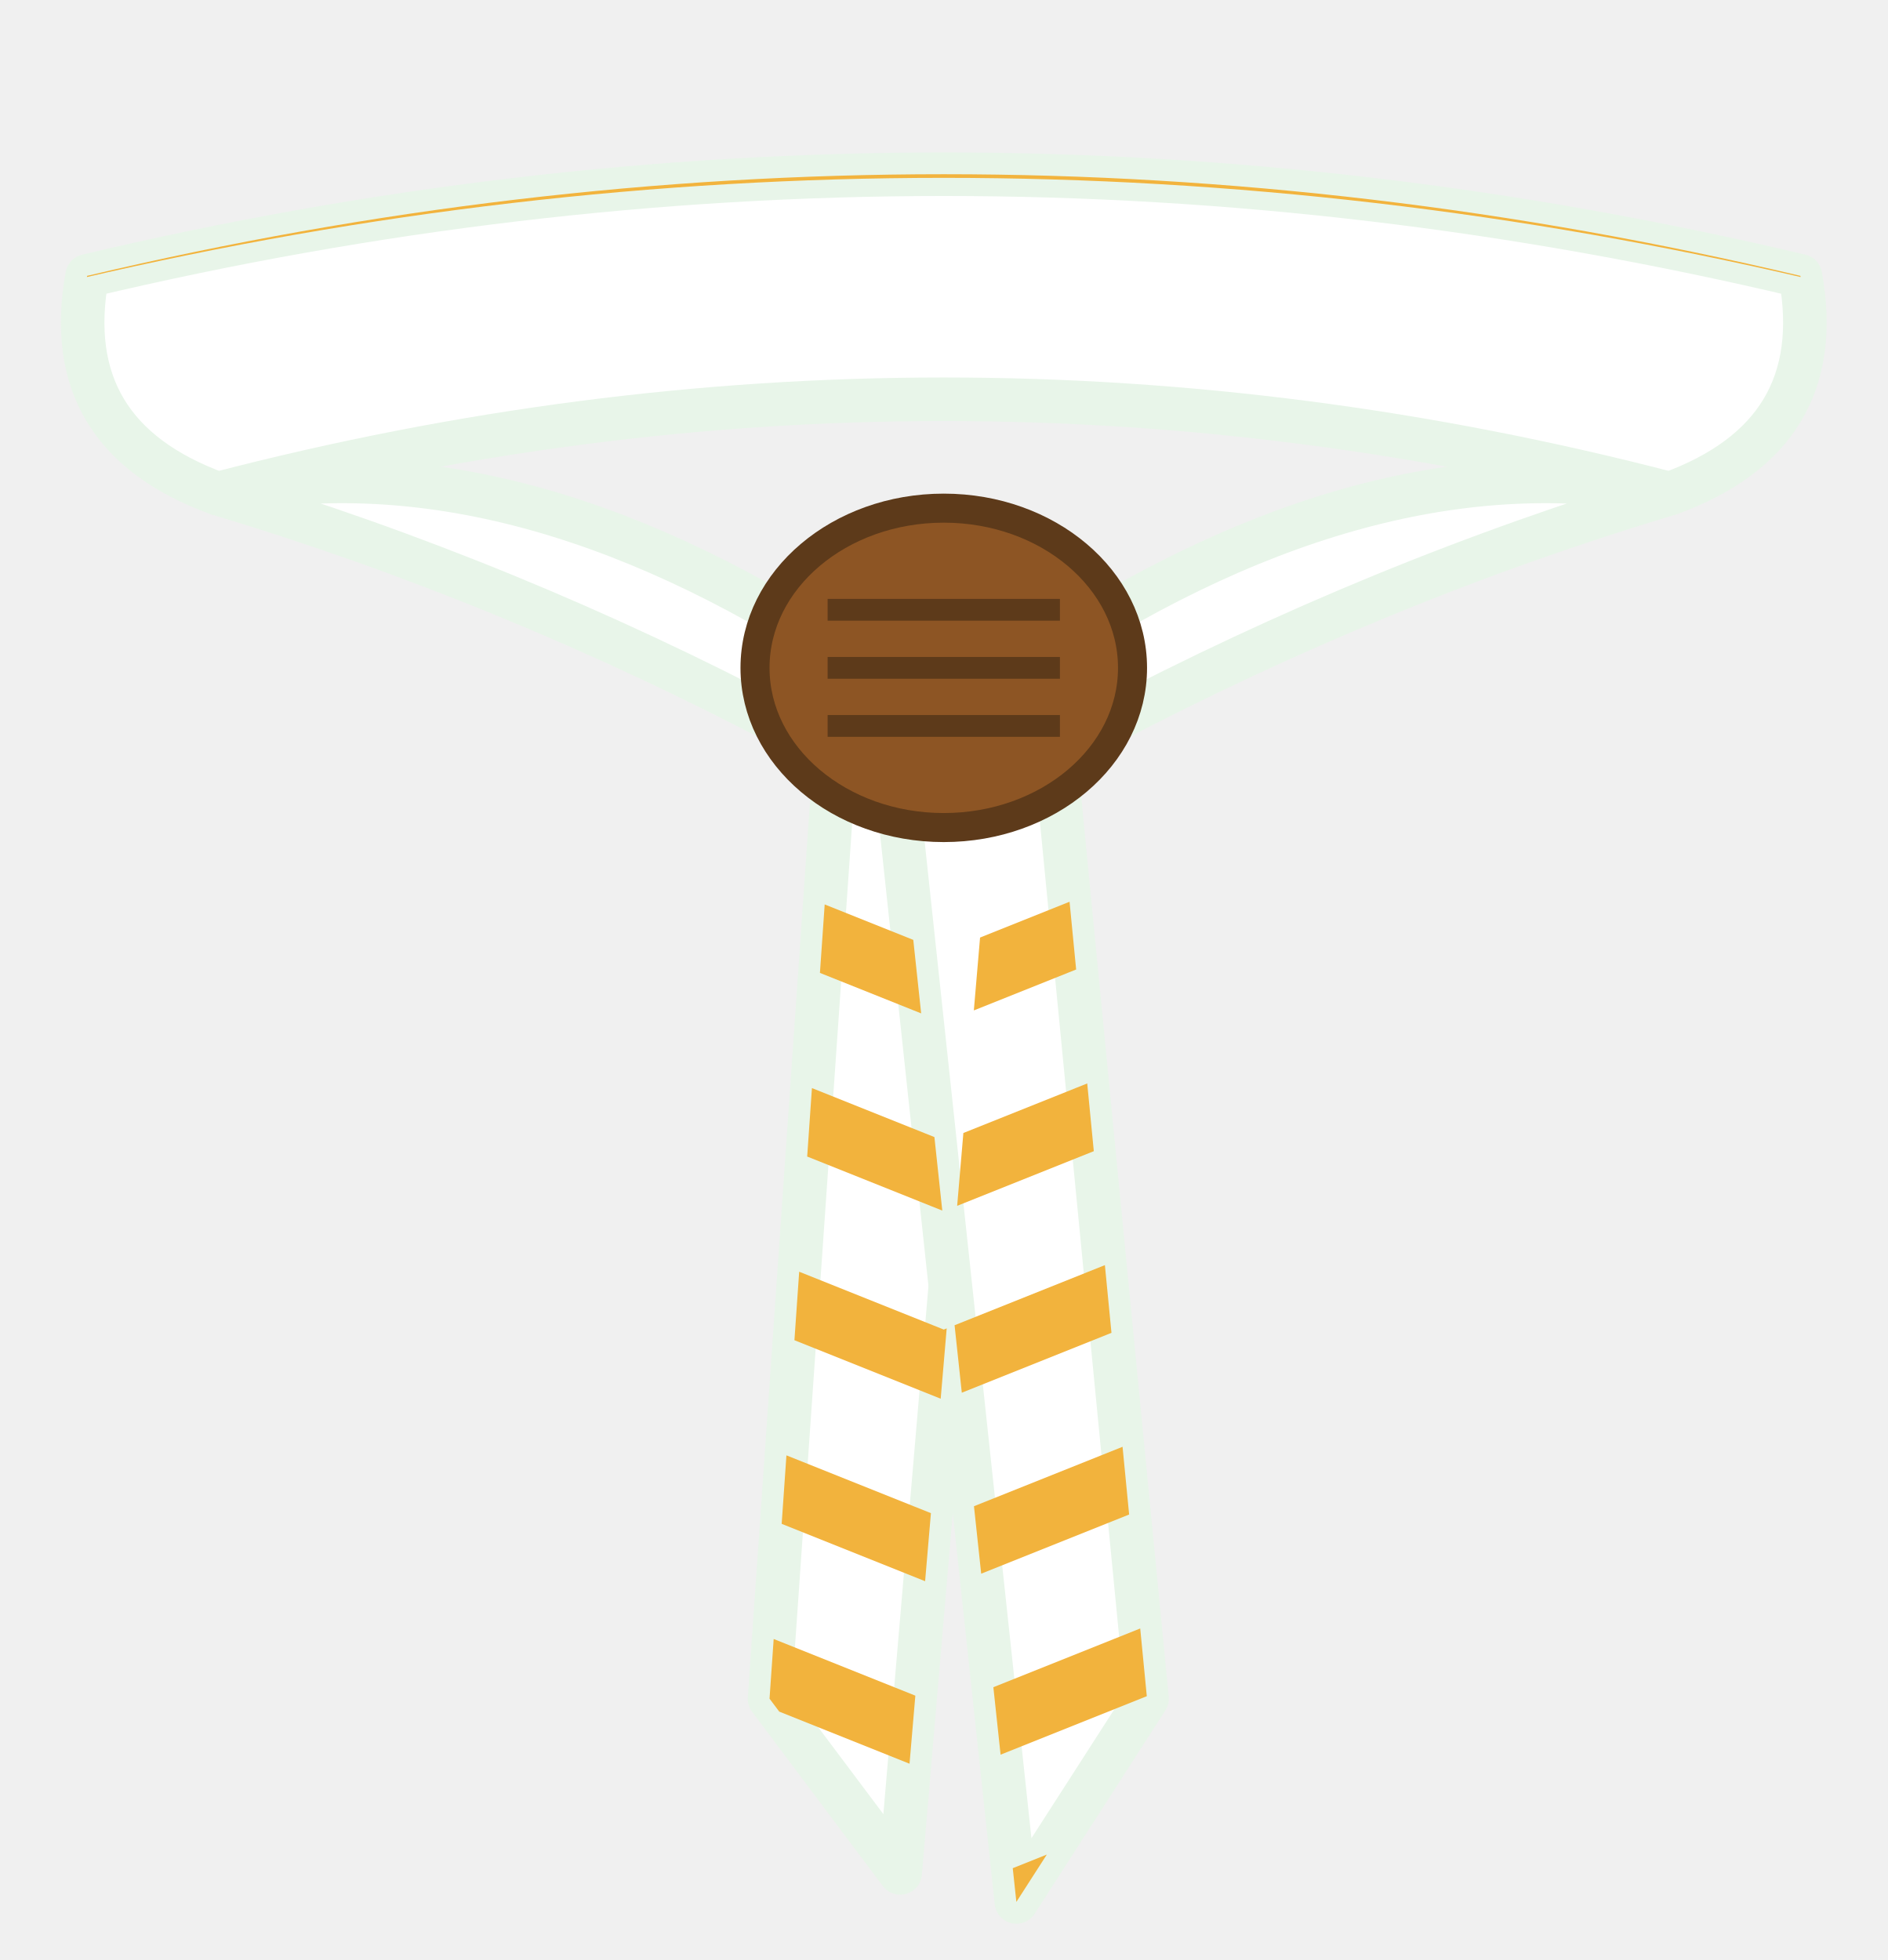
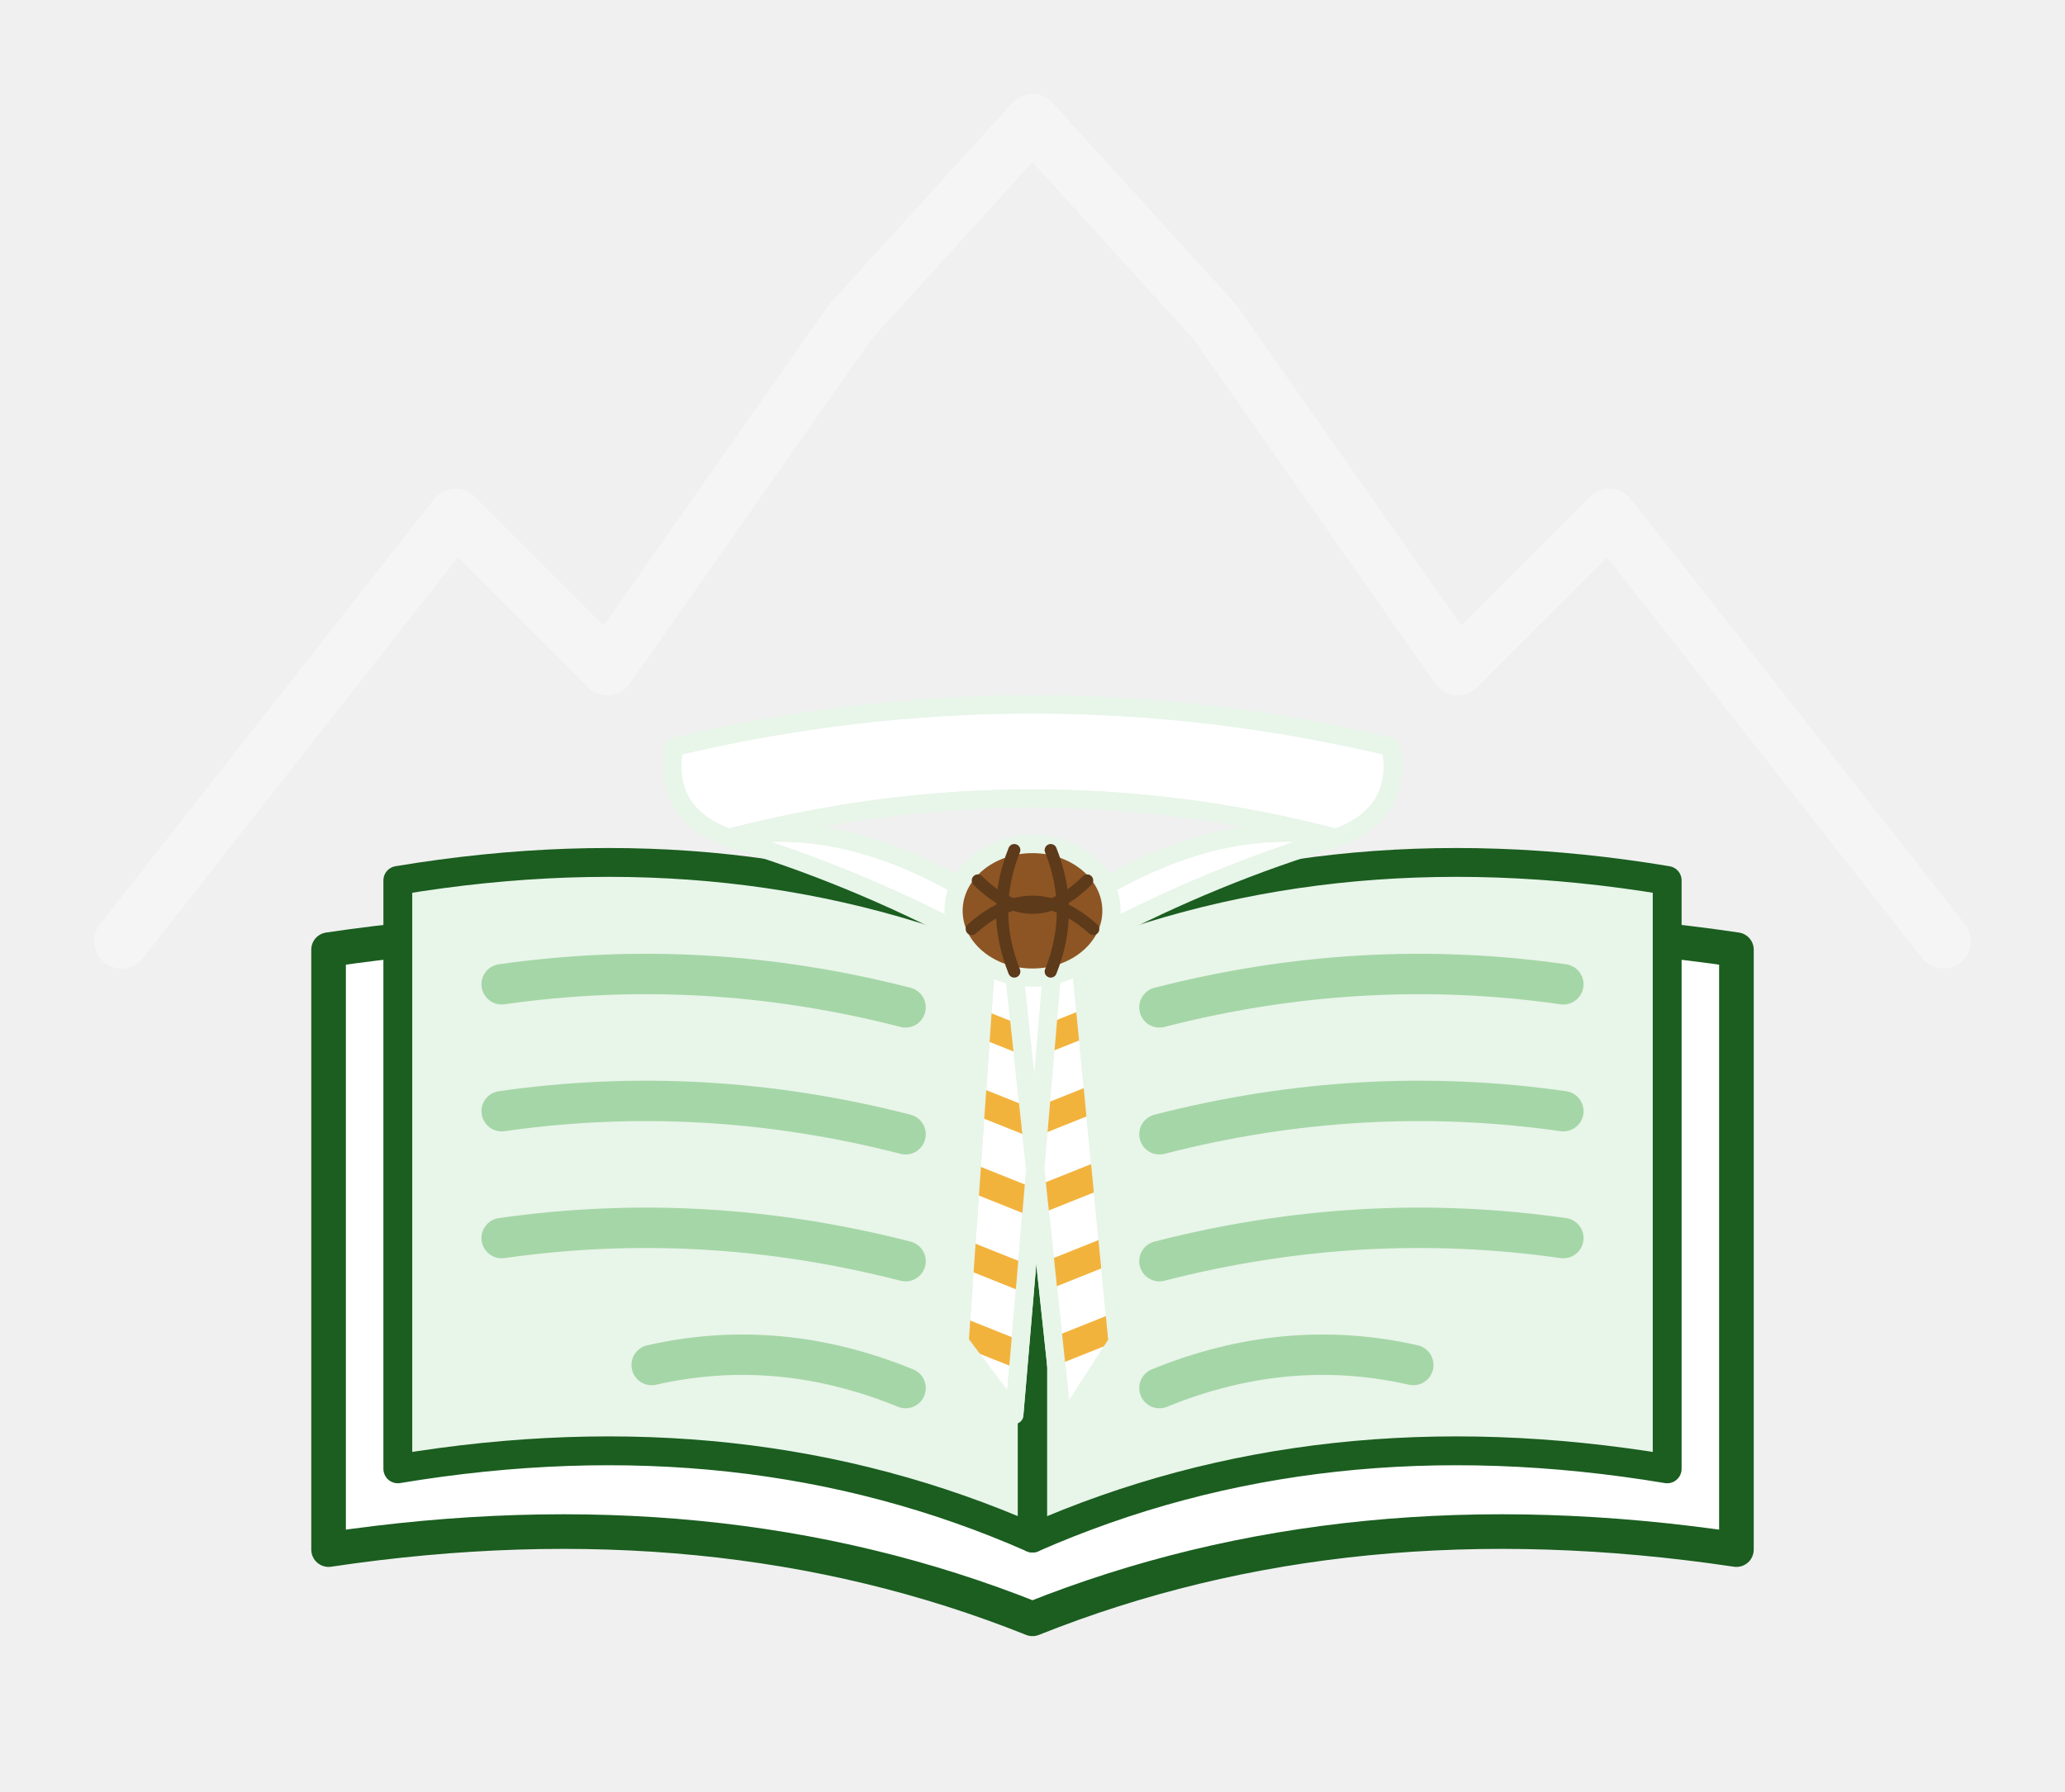
- <svg xmlns="http://www.w3.org/2000/svg" viewBox="-130 -130 260 270" role="img" aria-labelledby="titulo">
-   <defs>
-     <clipPath id="tali-panolin-blanco">
-       <path d="M-118,-92 Q0,-120 118,-92 Q122,-70 100,-62 Q0,-88 -100,-62 Q-122,-70 -118,-92 Z" />
-       <path d="M-100,-62 Q-60,-70 -14,-40 L14,-40 Q60,-70 100,-62 Q60,-50 22,-30 L-22,-30 Q-60,-50 -100,-62 Z" />
-       <path d="M-14,-40 L8,-36 L-6,128 L-24,104 Z" />
-       <path d="M14,-40 L-8,-36 L10,132 L28,104 Z" />
-     </clipPath>
-   </defs>
-   <g fill="#ffffff" stroke="#E8F5E9" stroke-width="6" stroke-linejoin="round">
-     <path d="M-118,-92 Q0,-120 118,-92 Q122,-70 100,-62 Q0,-88 -100,-62 Q-122,-70 -118,-92 Z" />
-     <path d="M-100,-62 Q-60,-70 -14,-40 L14,-40 Q60,-70 100,-62 Q60,-50 22,-30 L-22,-30 Q-60,-50 -100,-62 Z" />
-     <path d="M-14,-40 L8,-36 L-6,128 L-24,104 Z" />
-     <path d="M14,-40 L-8,-36 L10,132 L28,104 Z" />
+ <svg xmlns="http://www.w3.org/2000/svg" viewBox="-170 -125 340 295">
+   <g transform="translate(0,-10)">
+     <path d="M-150,40 L-95,-30 L-70,-5 L-30,-62 L0,-95 L30,-62 L70,-5 L95,-30 L150,40" fill="none" stroke="#ffffff" stroke-opacity="0.35" stroke-width="9" stroke-linecap="round" stroke-linejoin="round" />
  </g>
-   <g clip-path="url(#tali-panolin-blanco)" fill="none" stroke="#F2B33D" stroke-width="9">
-     <path d="M-40,-10 L0,6 L40,-10" />
-     <path d="M-40,16 L0,32 L40,16" />
-     <path d="M-40,42 L0,58 L40,42" />
-     <path d="M-40,68 L0,84 L40,68" />
-     <path d="M-40,94 L0,110 L40,94" />
-     <path d="M-40,120 L0,136 L40,120" />
-     <path d="M-120,-96 Q0,-124 120,-96" />
+   <g transform="translate(0,20) scale(0.95)">
+     <g transform="translate(0,30)">
+       <path d="M0,-6 Q-55,-28 -122,-18 L-122,86 Q-55,76 0,98 Q55,76 122,86 L122,-18 Q55,-28 0,-6 Z" fill="#ffffff" stroke="#1B5E20" stroke-width="6" stroke-linejoin="round" />
+       <path d="M0,-18 Q-50,-40 -110,-30 L-110,72 Q-50,62 0,84 Z" fill="#E8F5E9" stroke="#1B5E20" stroke-width="5" stroke-linejoin="round" />
+       <path d="M-22,-8 Q-57,-17 -92,-12" fill="none" stroke="#A5D6A7" stroke-width="7" stroke-linecap="round" />
+       <path d="M-22,14 Q-57,5 -92,10" fill="none" stroke="#A5D6A7" stroke-width="7" stroke-linecap="round" />
+       <path d="M-22,36 Q-57,27 -92,32" fill="none" stroke="#A5D6A7" stroke-width="7" stroke-linecap="round" />
+       <path d="M-22,58 Q-44,49 -66,54" fill="none" stroke="#A5D6A7" stroke-width="7" stroke-linecap="round" />
+       <path d="M0,-18 Q50,-40 110,-30 L110,72 Q50,62 0,84 Z" fill="#E8F5E9" stroke="#1B5E20" stroke-width="5" stroke-linejoin="round" />
+       <path d="M22,-8 Q57,-17 92,-12" fill="none" stroke="#A5D6A7" stroke-width="7" stroke-linecap="round" />
+       <path d="M22,14 Q57,5 92,10" fill="none" stroke="#A5D6A7" stroke-width="7" stroke-linecap="round" />
+       <path d="M22,36 Q57,27 92,32" fill="none" stroke="#A5D6A7" stroke-width="7" stroke-linecap="round" />
+       <path d="M22,58 Q44,49 66,54" fill="none" stroke="#A5D6A7" stroke-width="7" stroke-linecap="round" />
+       <path d="M0,-18 L0,84" stroke="#1B5E20" stroke-width="5" />
+     </g>
  </g>
-   <ellipse cx="0" cy="-38" rx="26" ry="22" fill="#8D5524" stroke="#5D3A1A" stroke-width="4" />
-   <g stroke="#5D3A1A" stroke-width="3">
-     <line x1="-16" y1="-46" x2="16" y2="-46" />
-     <line x1="-16" y1="-38" x2="16" y2="-38" />
-     <line x1="-16" y1="-30" x2="16" y2="-30" />
+   <g transform="translate(0,44) scale(0.5)">
+     <defs>
+       <clipPath id="cb">
+         <path d="M-118,-92 Q0,-120 118,-92 Q122,-70 100,-62 Q0,-88 -100,-62 Q-122,-70 -118,-92 Z" />
+         <path d="M-14,-40 L8,-36 L-6,128 L-24,104 Z" />
+         <path d="M14,-40 L-8,-36 L10,132 L28,104 Z" />
+       </clipPath>
+     </defs>
+     <path d="M-100,-62 Q-60,-70 -14,-40 L14,-40 Q60,-70 100,-62 Q60,-50 22,-30 L-22,-30 Q-60,-50 -100,-62 Z" fill="#ffffff" stroke="#E8F5E9" stroke-width="6" stroke-linejoin="round" />
+     <path d="M-14,-40 L8,-36 L-6,128 L-24,104 Z" fill="#ffffff" stroke="#E8F5E9" stroke-width="6" stroke-linejoin="round" />
+     <path d="M14,-40 L-8,-36 L10,132 L28,104 Z" fill="#ffffff" stroke="#E8F5E9" stroke-width="6" stroke-linejoin="round" />
+     <path d="M-118,-92 Q0,-120 118,-92 Q122,-70 100,-62 Q0,-88 -100,-62 Q-122,-70 -118,-92 Z" fill="#ffffff" stroke="#E8F5E9" stroke-width="6" stroke-linejoin="round" />
+     <g clip-path="url(#cb)">
+       <path d="M-40,-10 L0,6 L40,-10" fill="none" stroke="#F2B33D" stroke-width="9" stroke-opacity="1" />
+       <path d="M-40,16 L0,32 L40,16" fill="none" stroke="#F2B33D" stroke-width="9" stroke-opacity="1" />
+       <path d="M-40,42 L0,58 L40,42" fill="none" stroke="#F2B33D" stroke-width="9" stroke-opacity="1" />
+       <path d="M-40,68 L0,84 L40,68" fill="none" stroke="#F2B33D" stroke-width="9" stroke-opacity="1" />
+       <path d="M-40,94 L0,110 L40,94" fill="none" stroke="#F2B33D" stroke-width="9" stroke-opacity="1" />
+       <path d="M-40,120 L0,136 L40,120" fill="none" stroke="#F2B33D" stroke-width="9" stroke-opacity="1" />
+       <path d="M-120,-96 Q0,-124 120,-96" fill="none" stroke="#F2B33D" stroke-width="9" />
+     </g>
+     <path d="M-14,-40 L8,-36 L-6,128 L-24,104 Z" fill="none" stroke="#E8F5E9" stroke-width="6" stroke-linejoin="round" />
+     <path d="M14,-40 L-8,-36 L10,132 L28,104 Z" fill="none" stroke="#E8F5E9" stroke-width="6" stroke-linejoin="round" />
+     <path d="M-118,-92 Q0,-120 118,-92 Q122,-70 100,-62 Q0,-88 -100,-62 Q-122,-70 -118,-92 Z" fill="none" stroke="#E8F5E9" stroke-width="6" stroke-linejoin="round" />
+     <ellipse cx="0" cy="-38" rx="26" ry="22" fill="#8D5524" stroke="#E8F5E9" stroke-width="6" />
+     <path d="M-18,-48 Q0,-30 18,-48 M-20,-32 Q0,-50 20,-32 M-6,-58 Q-14,-38 -6,-18 M6,-58 Q14,-38 6,-18" fill="none" stroke="#5D3A1A" stroke-width="4" stroke-linecap="round" />
  </g>
</svg>
